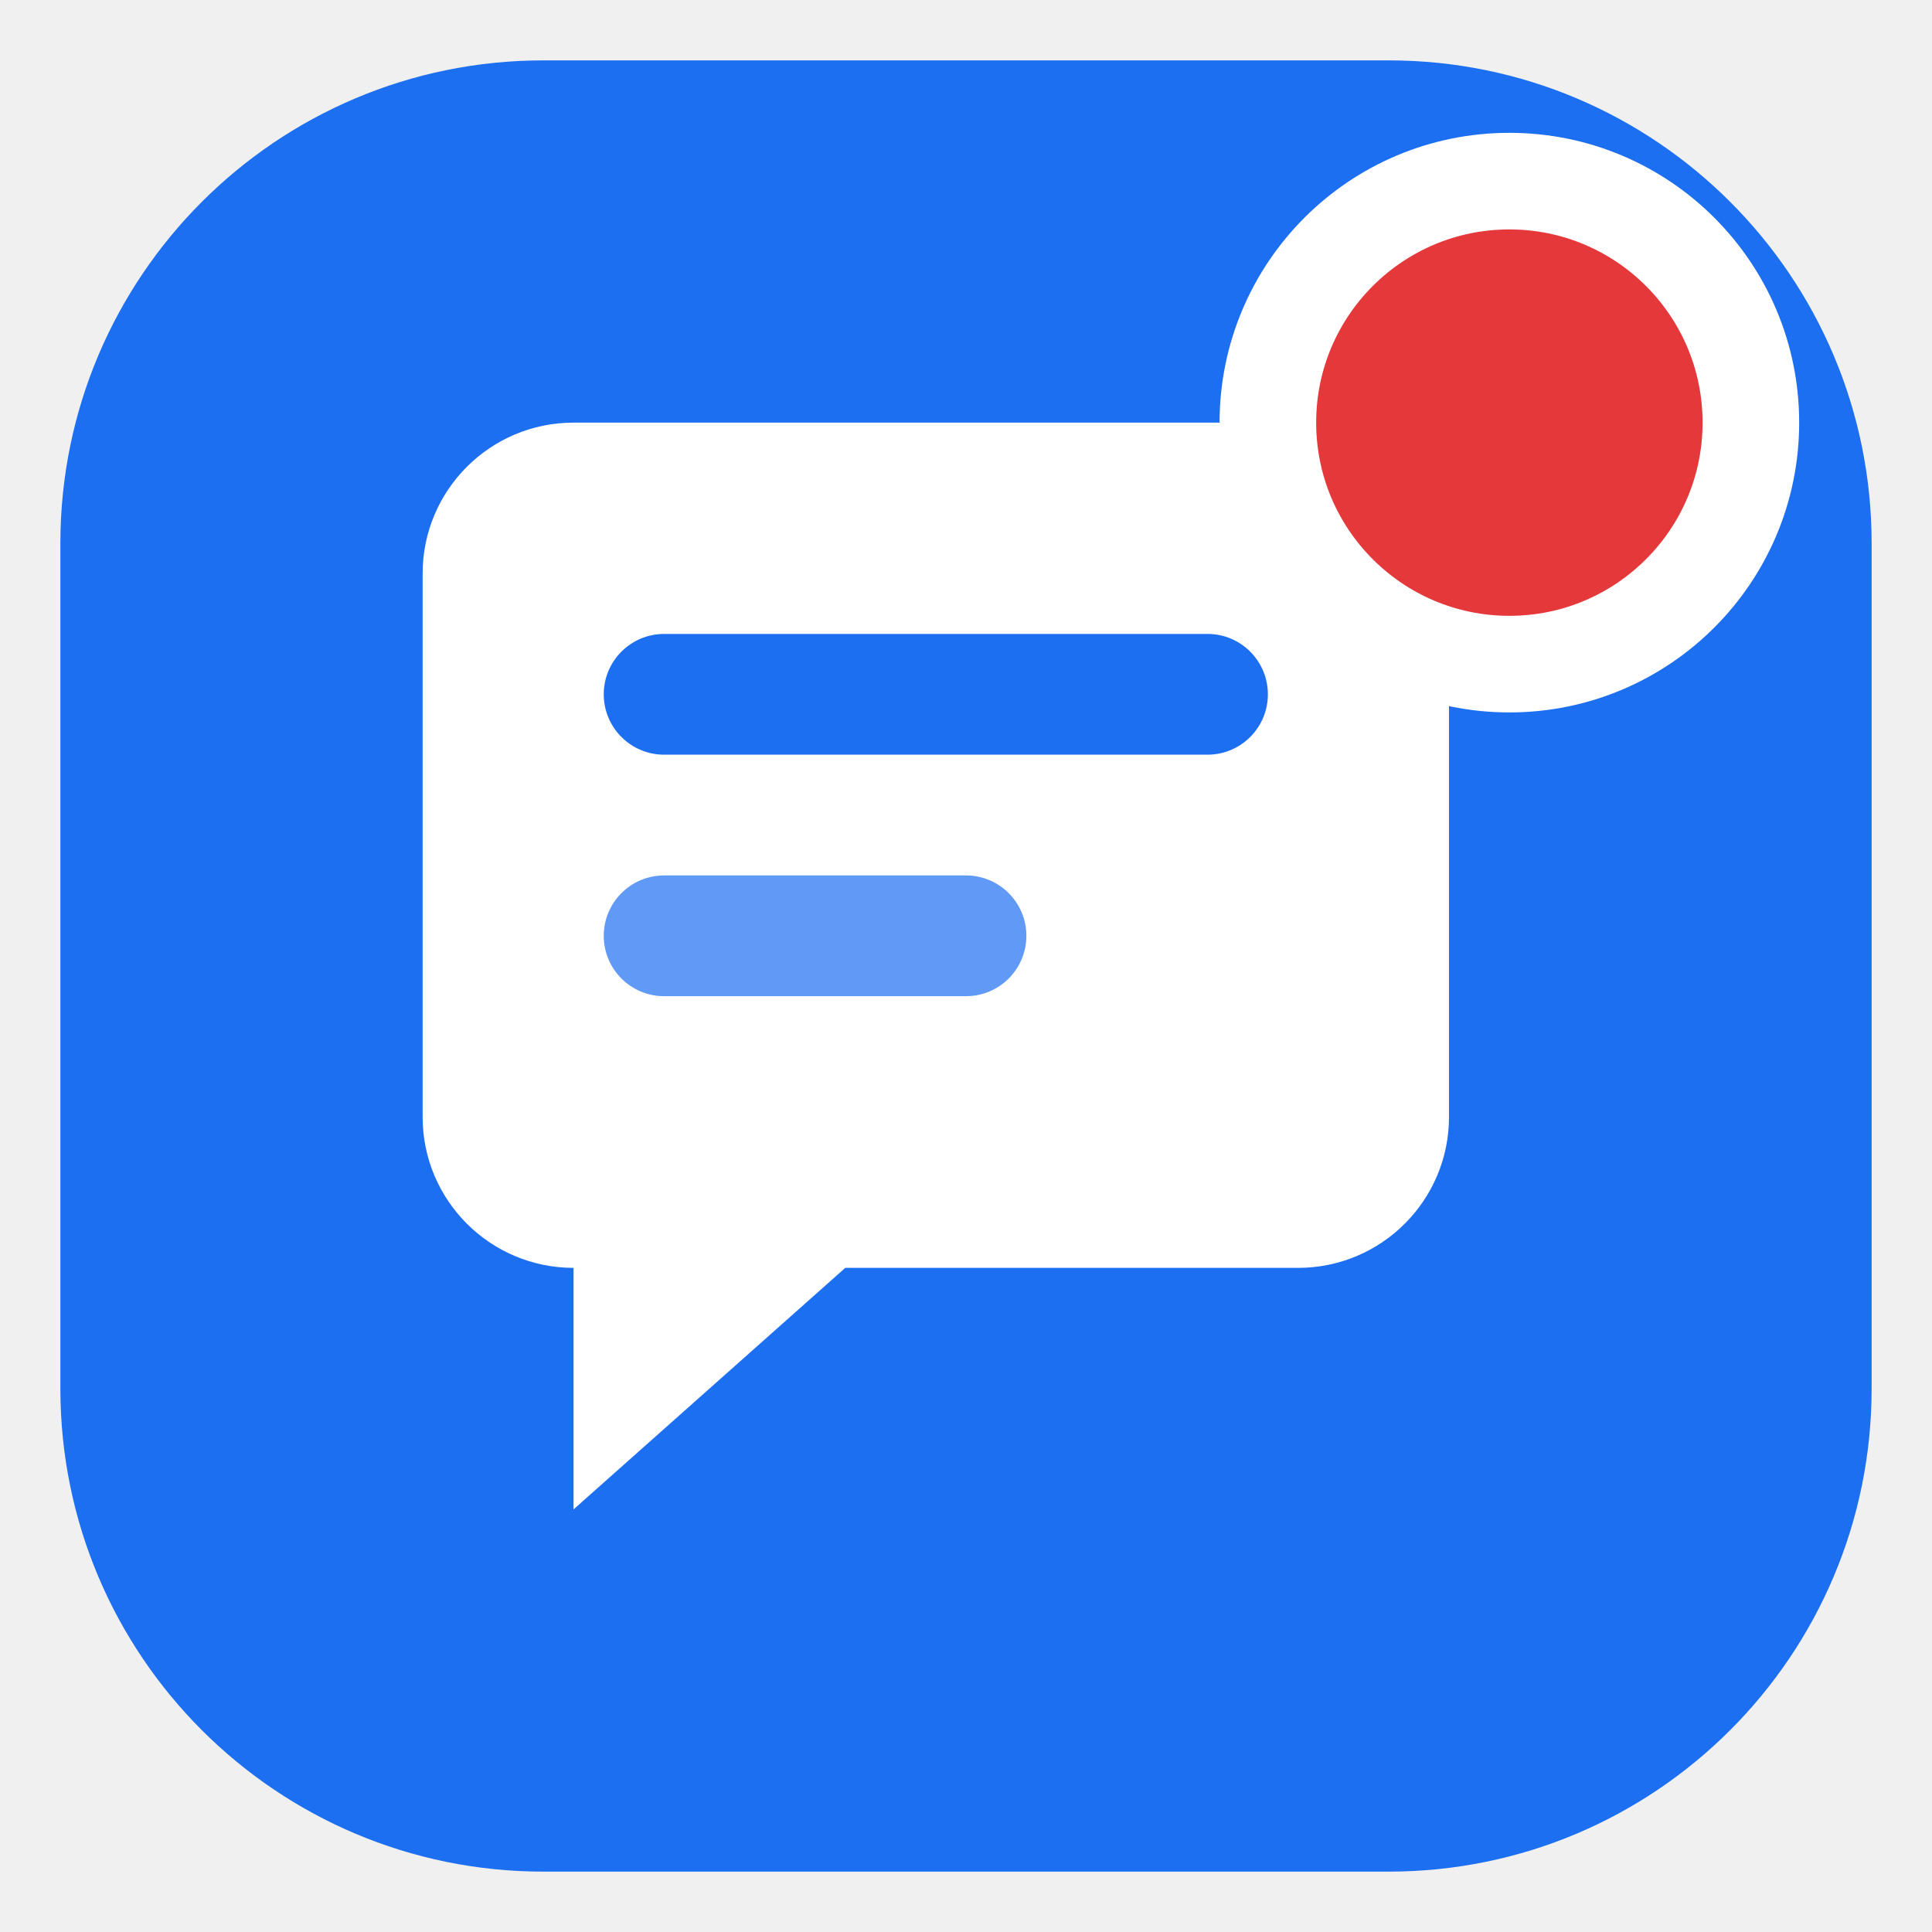
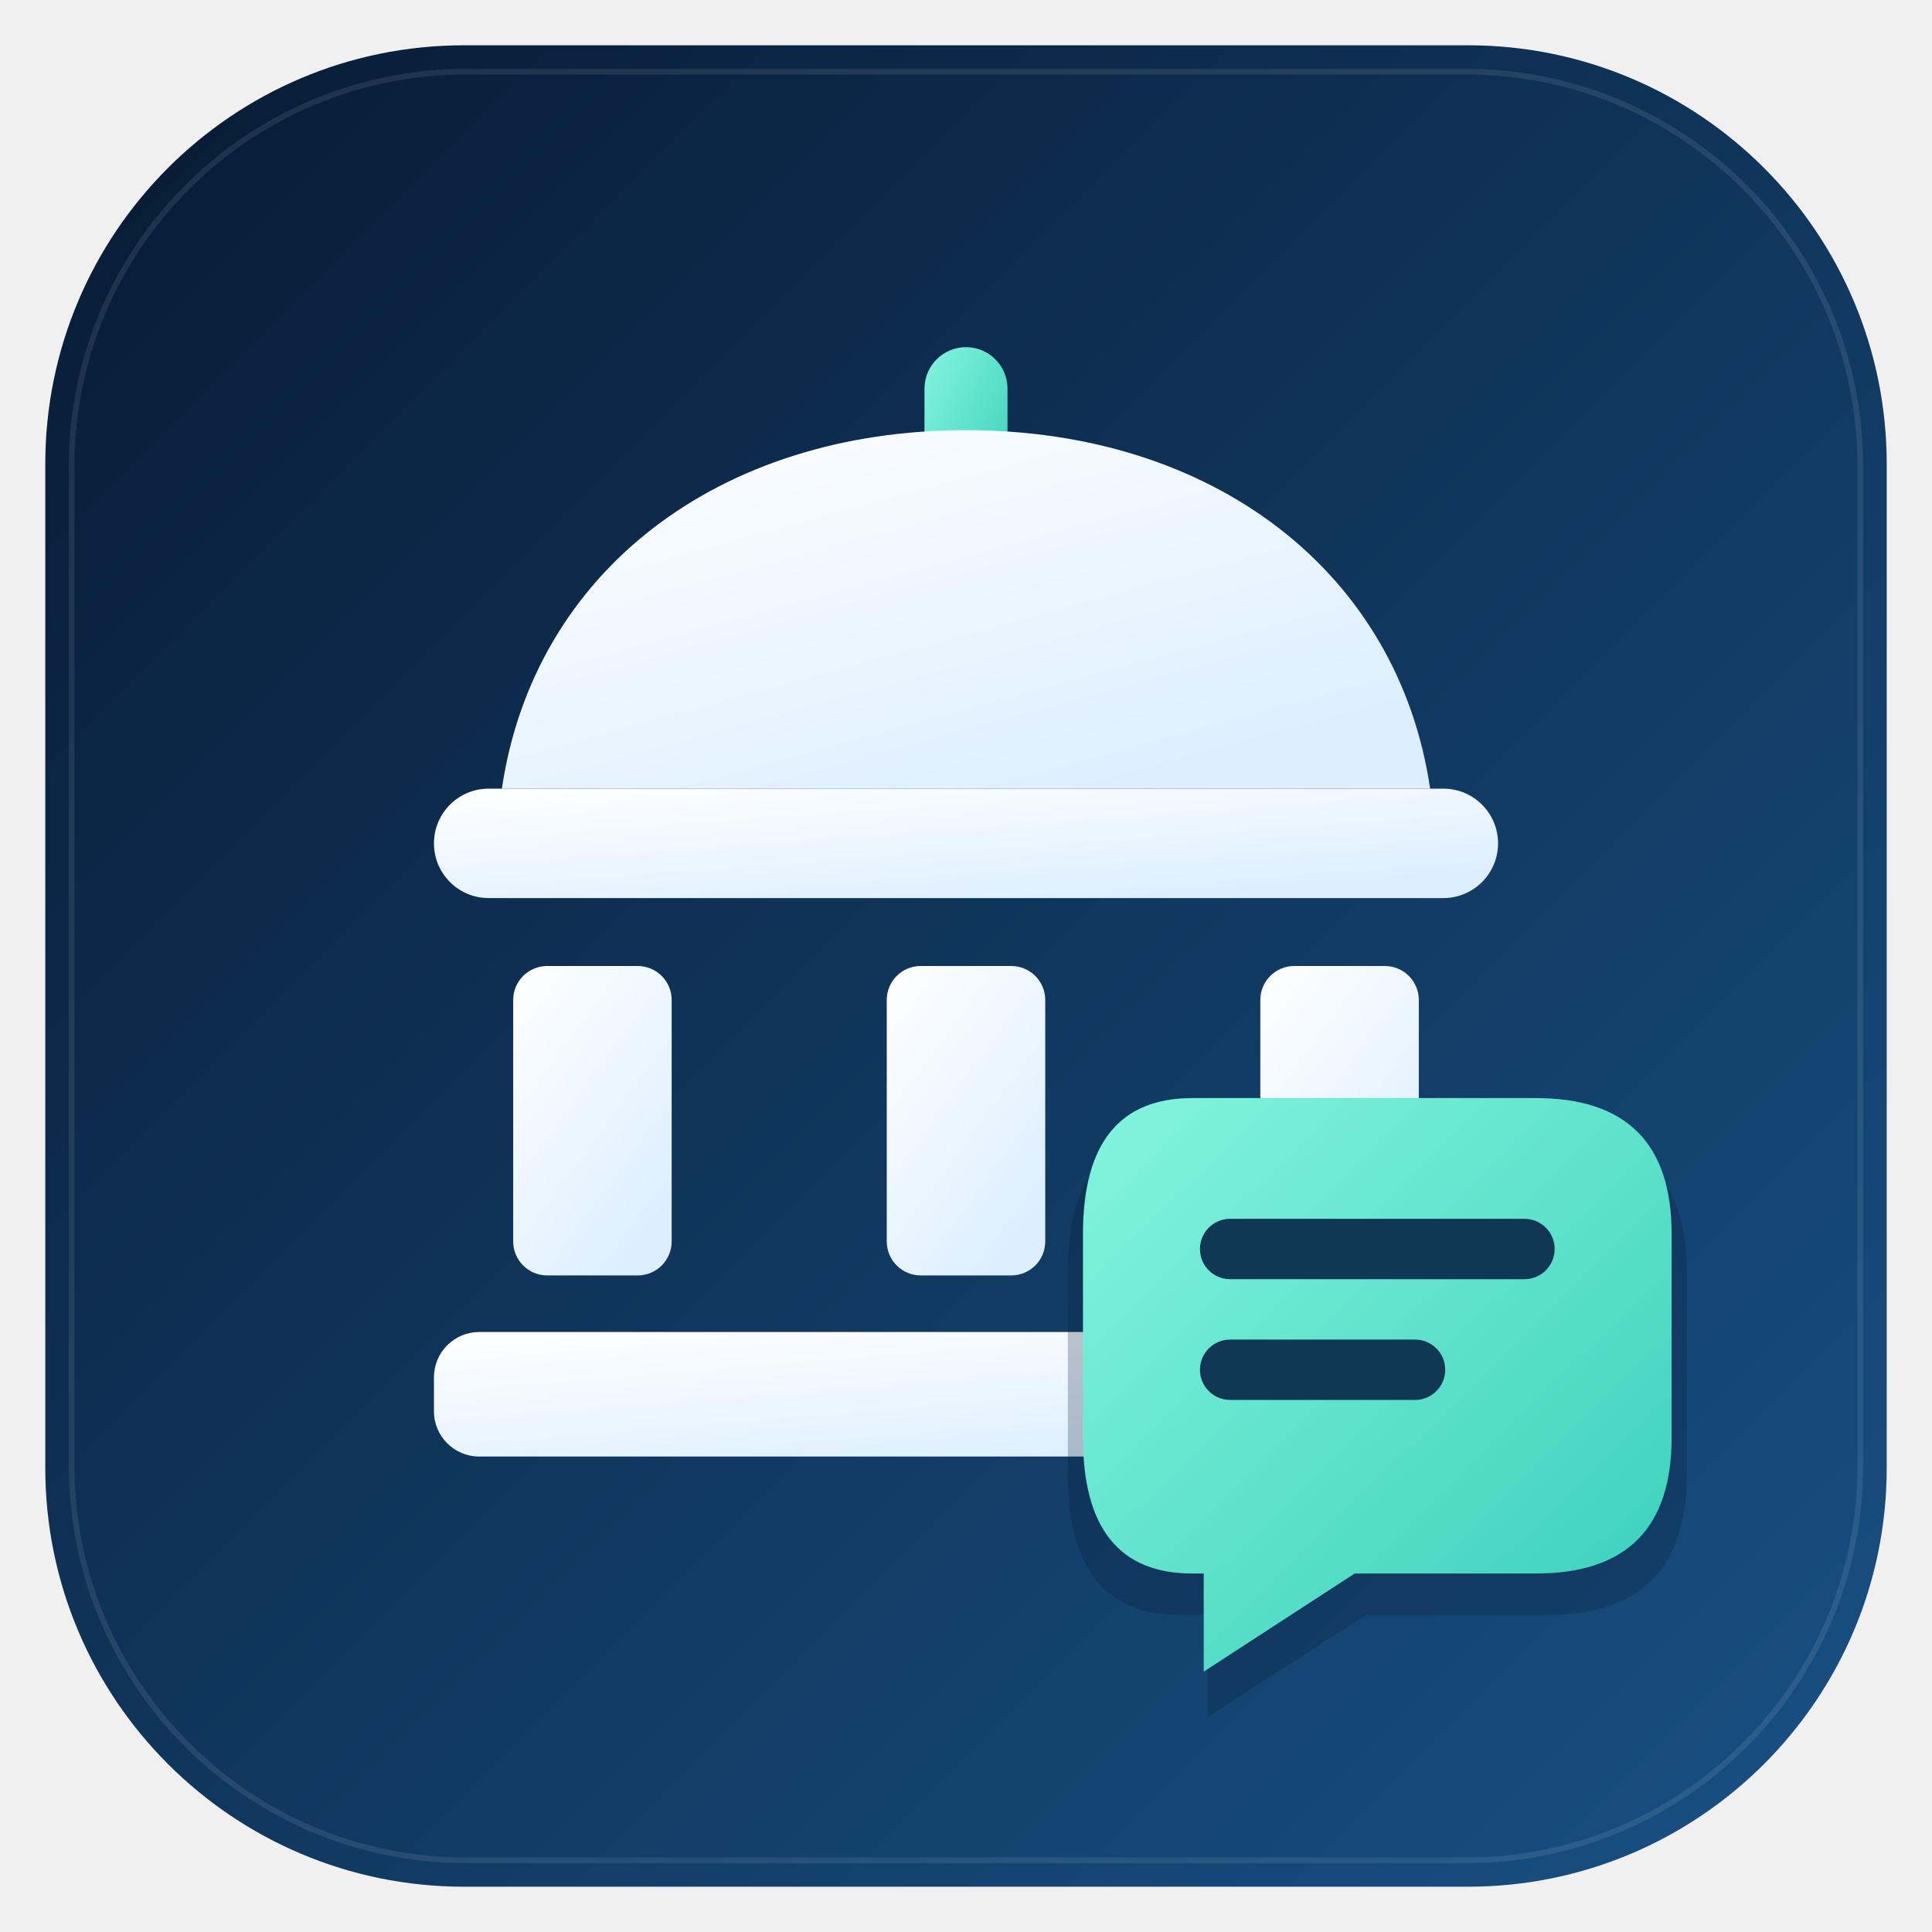
- <svg xmlns="http://www.w3.org/2000/svg" viewBox="0 0 32 32">
-   <rect x="1" y="1" width="30" height="30" rx="8" fill="#1d6ff2" />
-   <path d="M7 9.5A2.5 2.5 0 0 1 9.5 7h12A2.5 2.5 0 0 1 24 9.5v9a2.5 2.5 0 0 1-2.5 2.5H14l-4.5 4v-4A2.5 2.5 0 0 1 7 18.5z" fill="#fff" />
-   <rect x="10" y="10.5" width="11" height="2" rx="1" fill="#1d6ff2" />
-   <rect x="10" y="14.5" width="7" height="2" rx="1" fill="#1d6ff2" opacity=".7" />
-   <circle cx="25" cy="7" r="4" fill="#e5383b" stroke="#fff" stroke-width="1.6" />
+ <svg xmlns="http://www.w3.org/2000/svg" viewBox="0 0 1024 1024" width="1024" height="1024" role="img" aria-labelledby="title desc">
+   <defs>
+     <linearGradient id="bg" x1="0" y1="0" x2="1" y2="1">
+       <stop stop-color="#081A34" />
+       <stop offset="1" stop-color="#185184" />
+     </linearGradient>
+     <linearGradient id="paper" x1="0" y1="0" x2="0.7" y2="1">
+       <stop stop-color="#FFFFFF" />
+       <stop offset="1" stop-color="#DCEEFF" />
+     </linearGradient>
+     <linearGradient id="mint" x1="0" y1="0" x2="1" y2="1">
+       <stop stop-color="#85F5DE" />
+       <stop offset="1" stop-color="#37CEB9" />
+     </linearGradient>
+   </defs>
+   <rect x="24" y="24" width="976" height="976" rx="222" fill="url(#bg)" />
+   <rect x="38" y="38" width="948" height="948" rx="209" fill="none" stroke="#FFFFFF" stroke-opacity=".09" stroke-width="3" />
+   <rect x="490" y="184" width="44" height="90" rx="22" fill="url(#mint)" />
+   <path d="M266 418C283 303 381 228 512 228S741 303 758 418Z" fill="url(#paper)" />
+   <rect x="230" y="418" width="564" height="58" rx="29" fill="url(#paper)" />
+   <g fill="url(#paper)">
+     <rect x="272" y="512" width="84" height="164" rx="18" />
+     <rect x="470" y="512" width="84" height="164" rx="18" />
+     <rect x="668" y="512" width="84" height="164" rx="18" />
+     <rect x="230" y="706" width="564" height="66" rx="24" />
+   </g>
+   <path d="M626 590H820Q894 590 894 664V772Q894 846 820 846H724L640 900V846H626Q566 846 566 772V664Q566 590 626 590Z" fill="#081A34" fill-opacity=".25" transform="translate(0 10)" />
+   <path d="M632 582H814Q886 582 886 654V762Q886 834 814 834H718L638 886V834H632Q574 834 574 762V654Q574 582 632 582Z" fill="url(#mint)" />
+   <rect x="636" y="646" width="188" height="32" rx="16" fill="#103854" />
+   <rect x="636" y="710" width="130" height="32" rx="16" fill="#103854" />
</svg>
